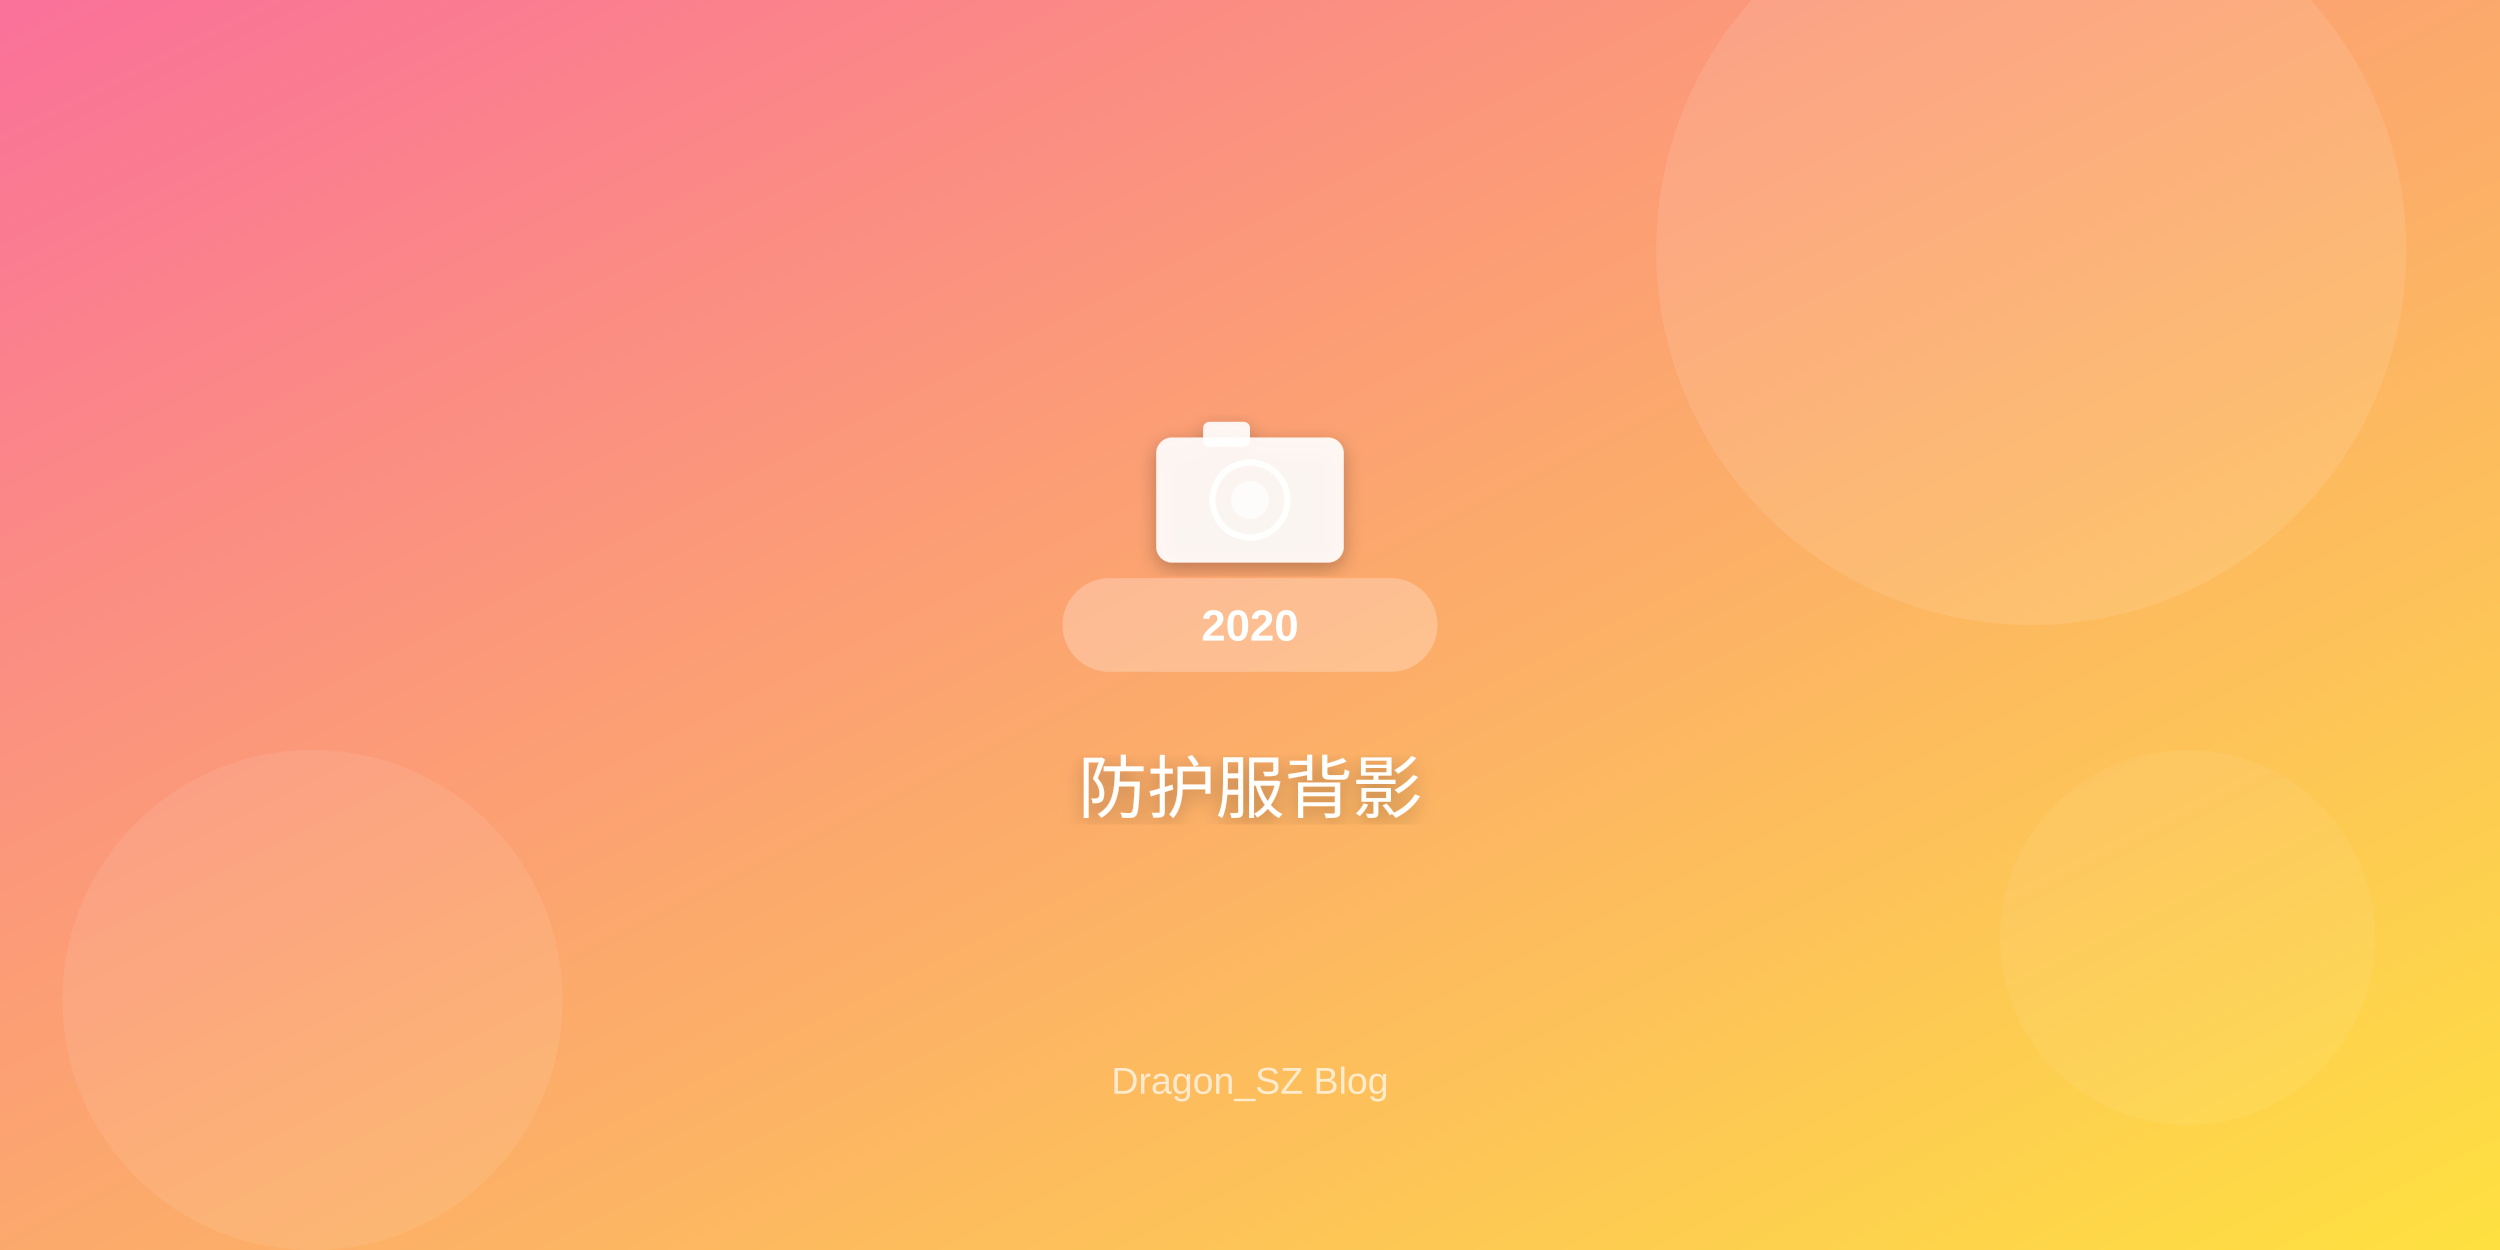
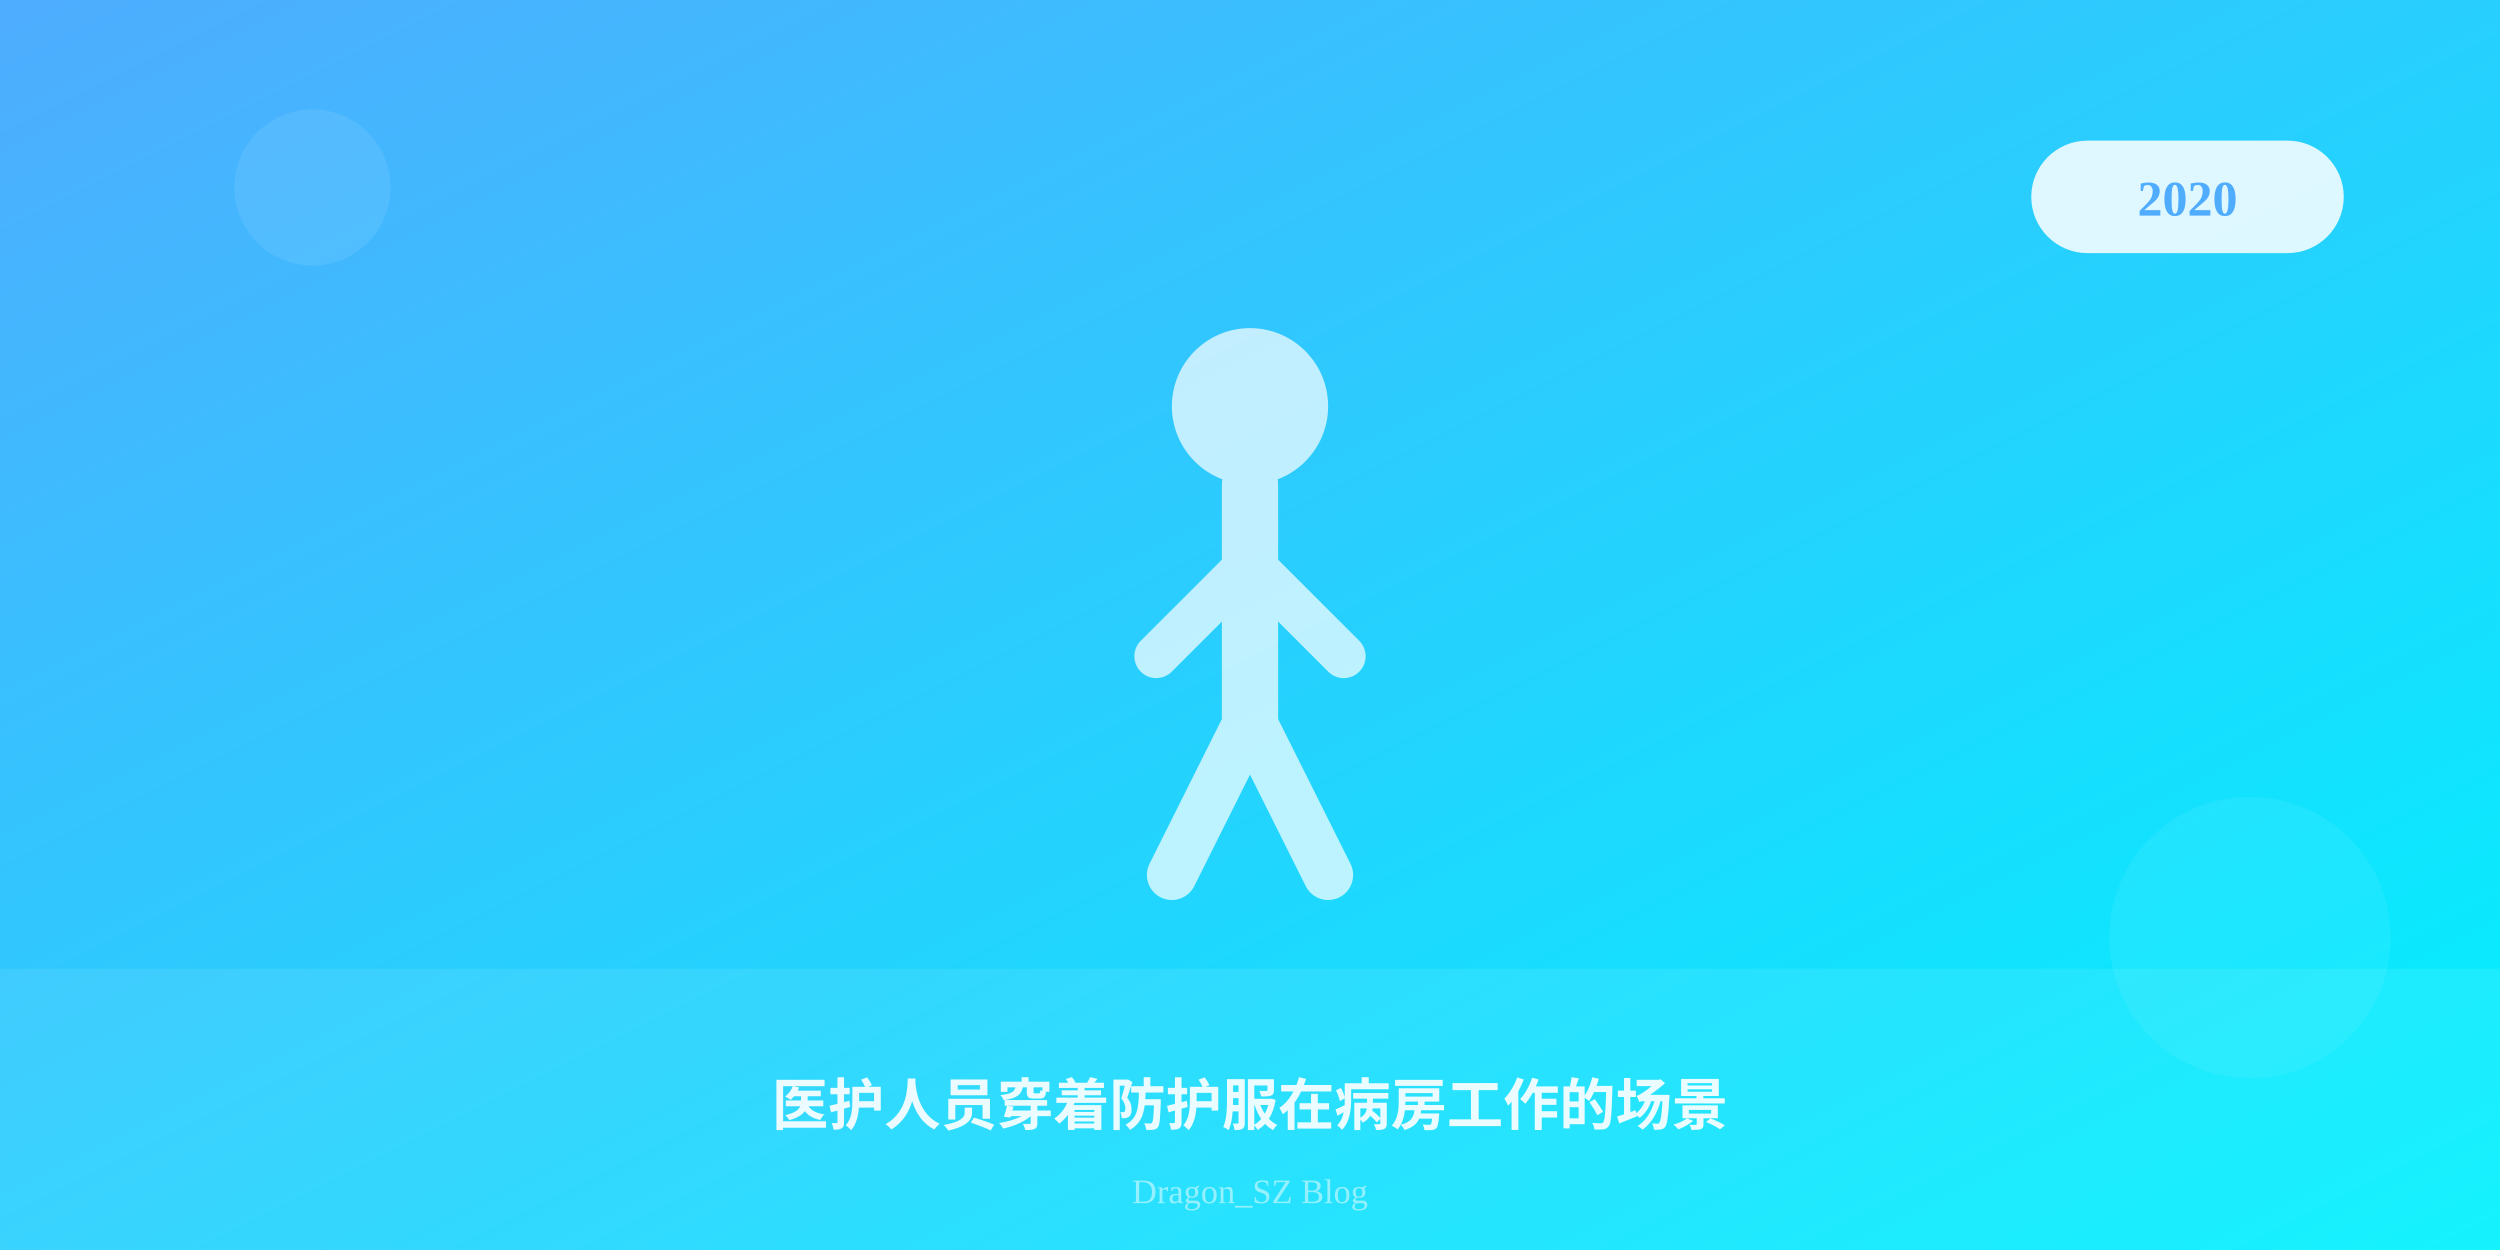
- <svg xmlns="http://www.w3.org/2000/svg" width="800" height="400" viewBox="0 0 800 400">
+ <svg xmlns="http://www.w3.org/2000/svg" viewBox="0 0 800 400" width="100%" height="100%">
  <defs>
-     <linearGradient id="grad" x1="0%" y1="0%" x2="100%" y2="100%">
-       <stop offset="0%" style="stop-color:#fa709a;stop-opacity:1" />
-       <stop offset="100%" style="stop-color:#fee140;stop-opacity:1" />
+     <linearGradient id="bg" x1="0%" y1="0%" x2="100%" y2="100%">
+       <stop offset="0%" style="stop-color:#4facfe;stop-opacity:1" />
+       <stop offset="100%" style="stop-color:#00f2fe;stop-opacity:1" />
    </linearGradient>
-     <filter id="shadow">
-       <feDropShadow dx="0" dy="2" stdDeviation="3" flood-opacity="0.3" />
-     </filter>
  </defs>
-   <rect width="800" height="400" fill="url(#grad)" rx="0" />
-   <circle cx="650" cy="80" r="120" fill="white" opacity="0.1" />
-   <circle cx="100" cy="320" r="80" fill="white" opacity="0.08" />
-   <circle cx="700" cy="300" r="60" fill="white" opacity="0.06" />
-   <g transform="translate(360, 120)" filter="url(#shadow)">
-     <rect x="10" y="20" width="60" height="40" rx="5" fill="white" opacity="0.9" />
-     <circle cx="40" cy="40" r="12" fill="none" stroke="white" stroke-width="2" opacity="0.9" />
-     <circle cx="40" cy="40" r="6" fill="white" opacity="0.7" />
-     <rect x="25" y="15" width="15" height="8" rx="2" fill="white" opacity="0.9" />
+   <rect width="800" height="400" fill="url(#bg)" />
+   <g transform="translate(350, 100)" opacity="0.7">
+     <circle cx="50" cy="30" r="25" fill="white" />
+     <path d="M 50 55 L 50 130" stroke="white" stroke-width="18" stroke-linecap="round" />
+     <path d="M 50 80 L 20 110" stroke="white" stroke-width="14" stroke-linecap="round" />
+     <path d="M 50 80 L 80 110" stroke="white" stroke-width="14" stroke-linecap="round" />
+     <path d="M 50 130 L 25 180" stroke="white" stroke-width="16" stroke-linecap="round" />
+     <path d="M 50 130 L 75 180" stroke="white" stroke-width="16" stroke-linecap="round" />
  </g>
-   <rect x="340" y="185" width="120" height="30" rx="15" fill="white" opacity="0.25" />
-   <text x="400" y="205" font-family="Arial, sans-serif" font-size="14" fill="white" text-anchor="middle" font-weight="bold">2020</text>
-   <text x="400" y="260" font-family="Arial, sans-serif" font-size="22" fill="white" text-anchor="middle" filter="url(#shadow)">防护服背影</text>
-   <text x="400" y="350" font-family="Arial, sans-serif" font-size="12" fill="white" text-anchor="middle" opacity="0.7">Dragon_SZ Blog</text>
+   <circle cx="100" cy="60" r="25" fill="white" opacity="0.08" />
+   <circle cx="720" cy="300" r="45" fill="white" opacity="0.06" />
+   <rect x="0" y="310" width="800" height="90" fill="white" opacity="0.08" />
+   <g transform="translate(650, 45)">
+     <rect width="100" height="36" rx="18" fill="white" opacity="0.85" />
+     <text x="50" y="24" text-anchor="middle" font-size="16" font-weight="bold" fill="#4facfe">2020</text>
+   </g>
+   <text x="400" y="360" text-anchor="middle" font-size="18" font-weight="bold" fill="white" opacity="0.9">医护人员穿着防护服在病房工作的场景</text>
+   <text x="400" y="385" text-anchor="middle" font-size="11" fill="white" opacity="0.5">Dragon_SZ Blog</text>
</svg>
